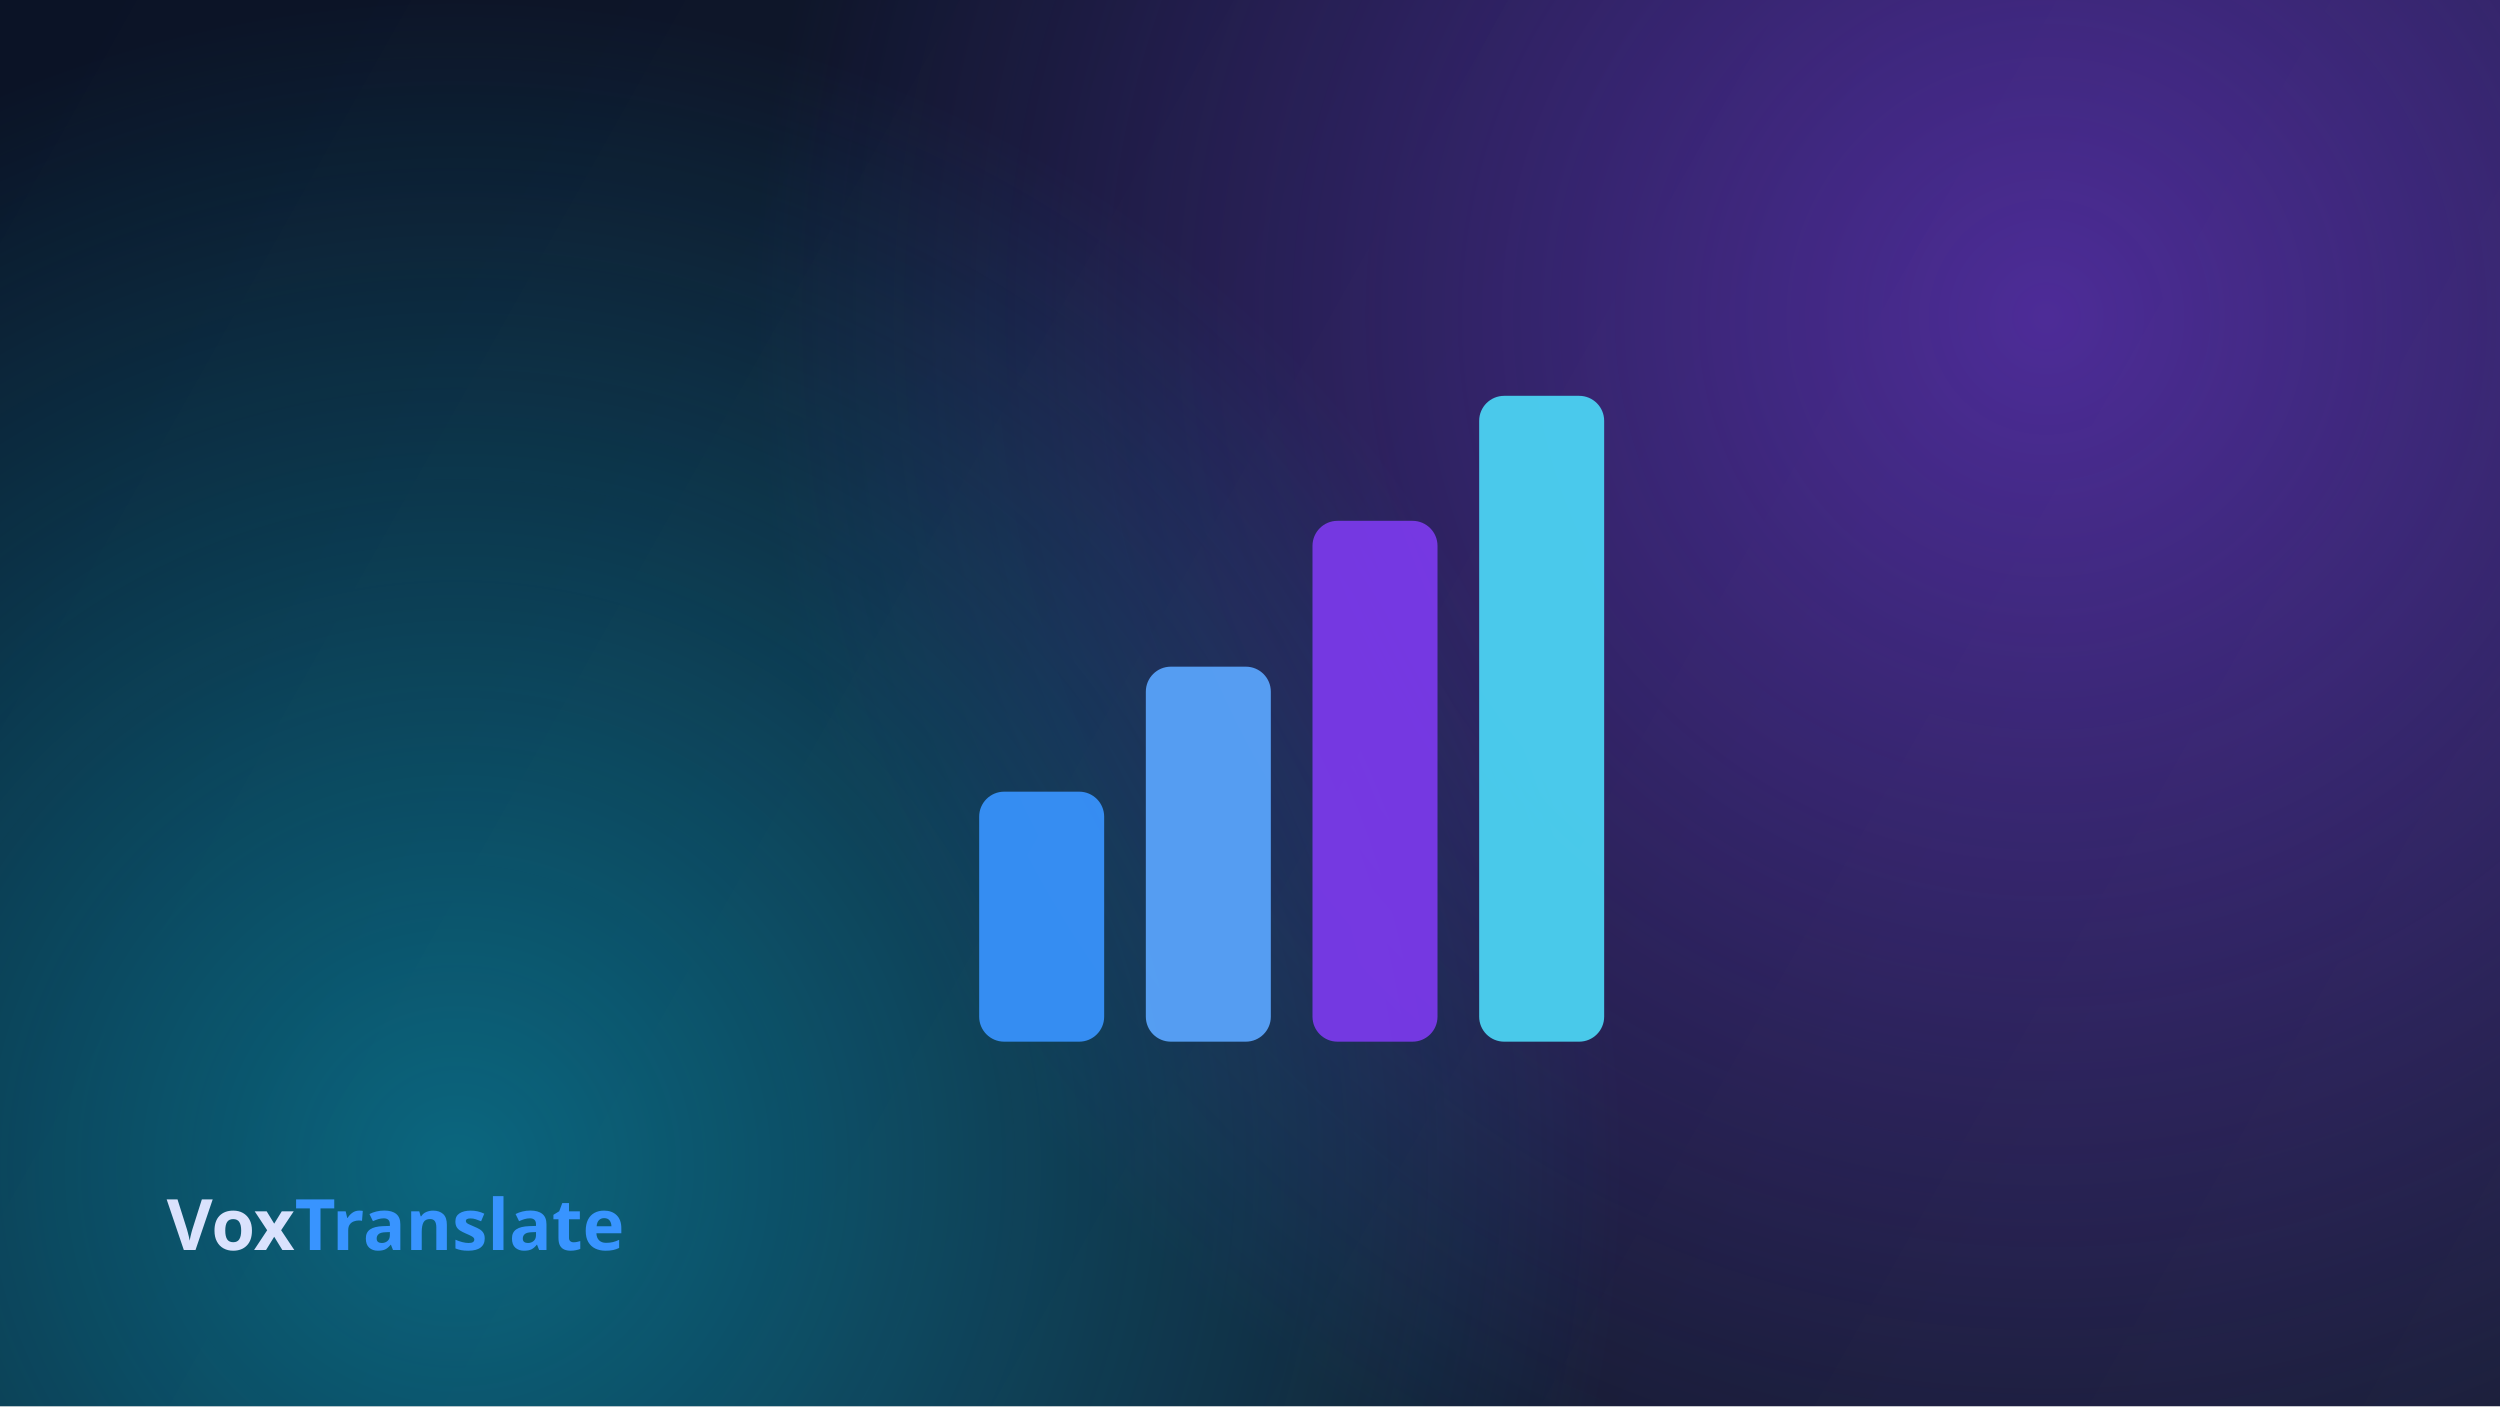
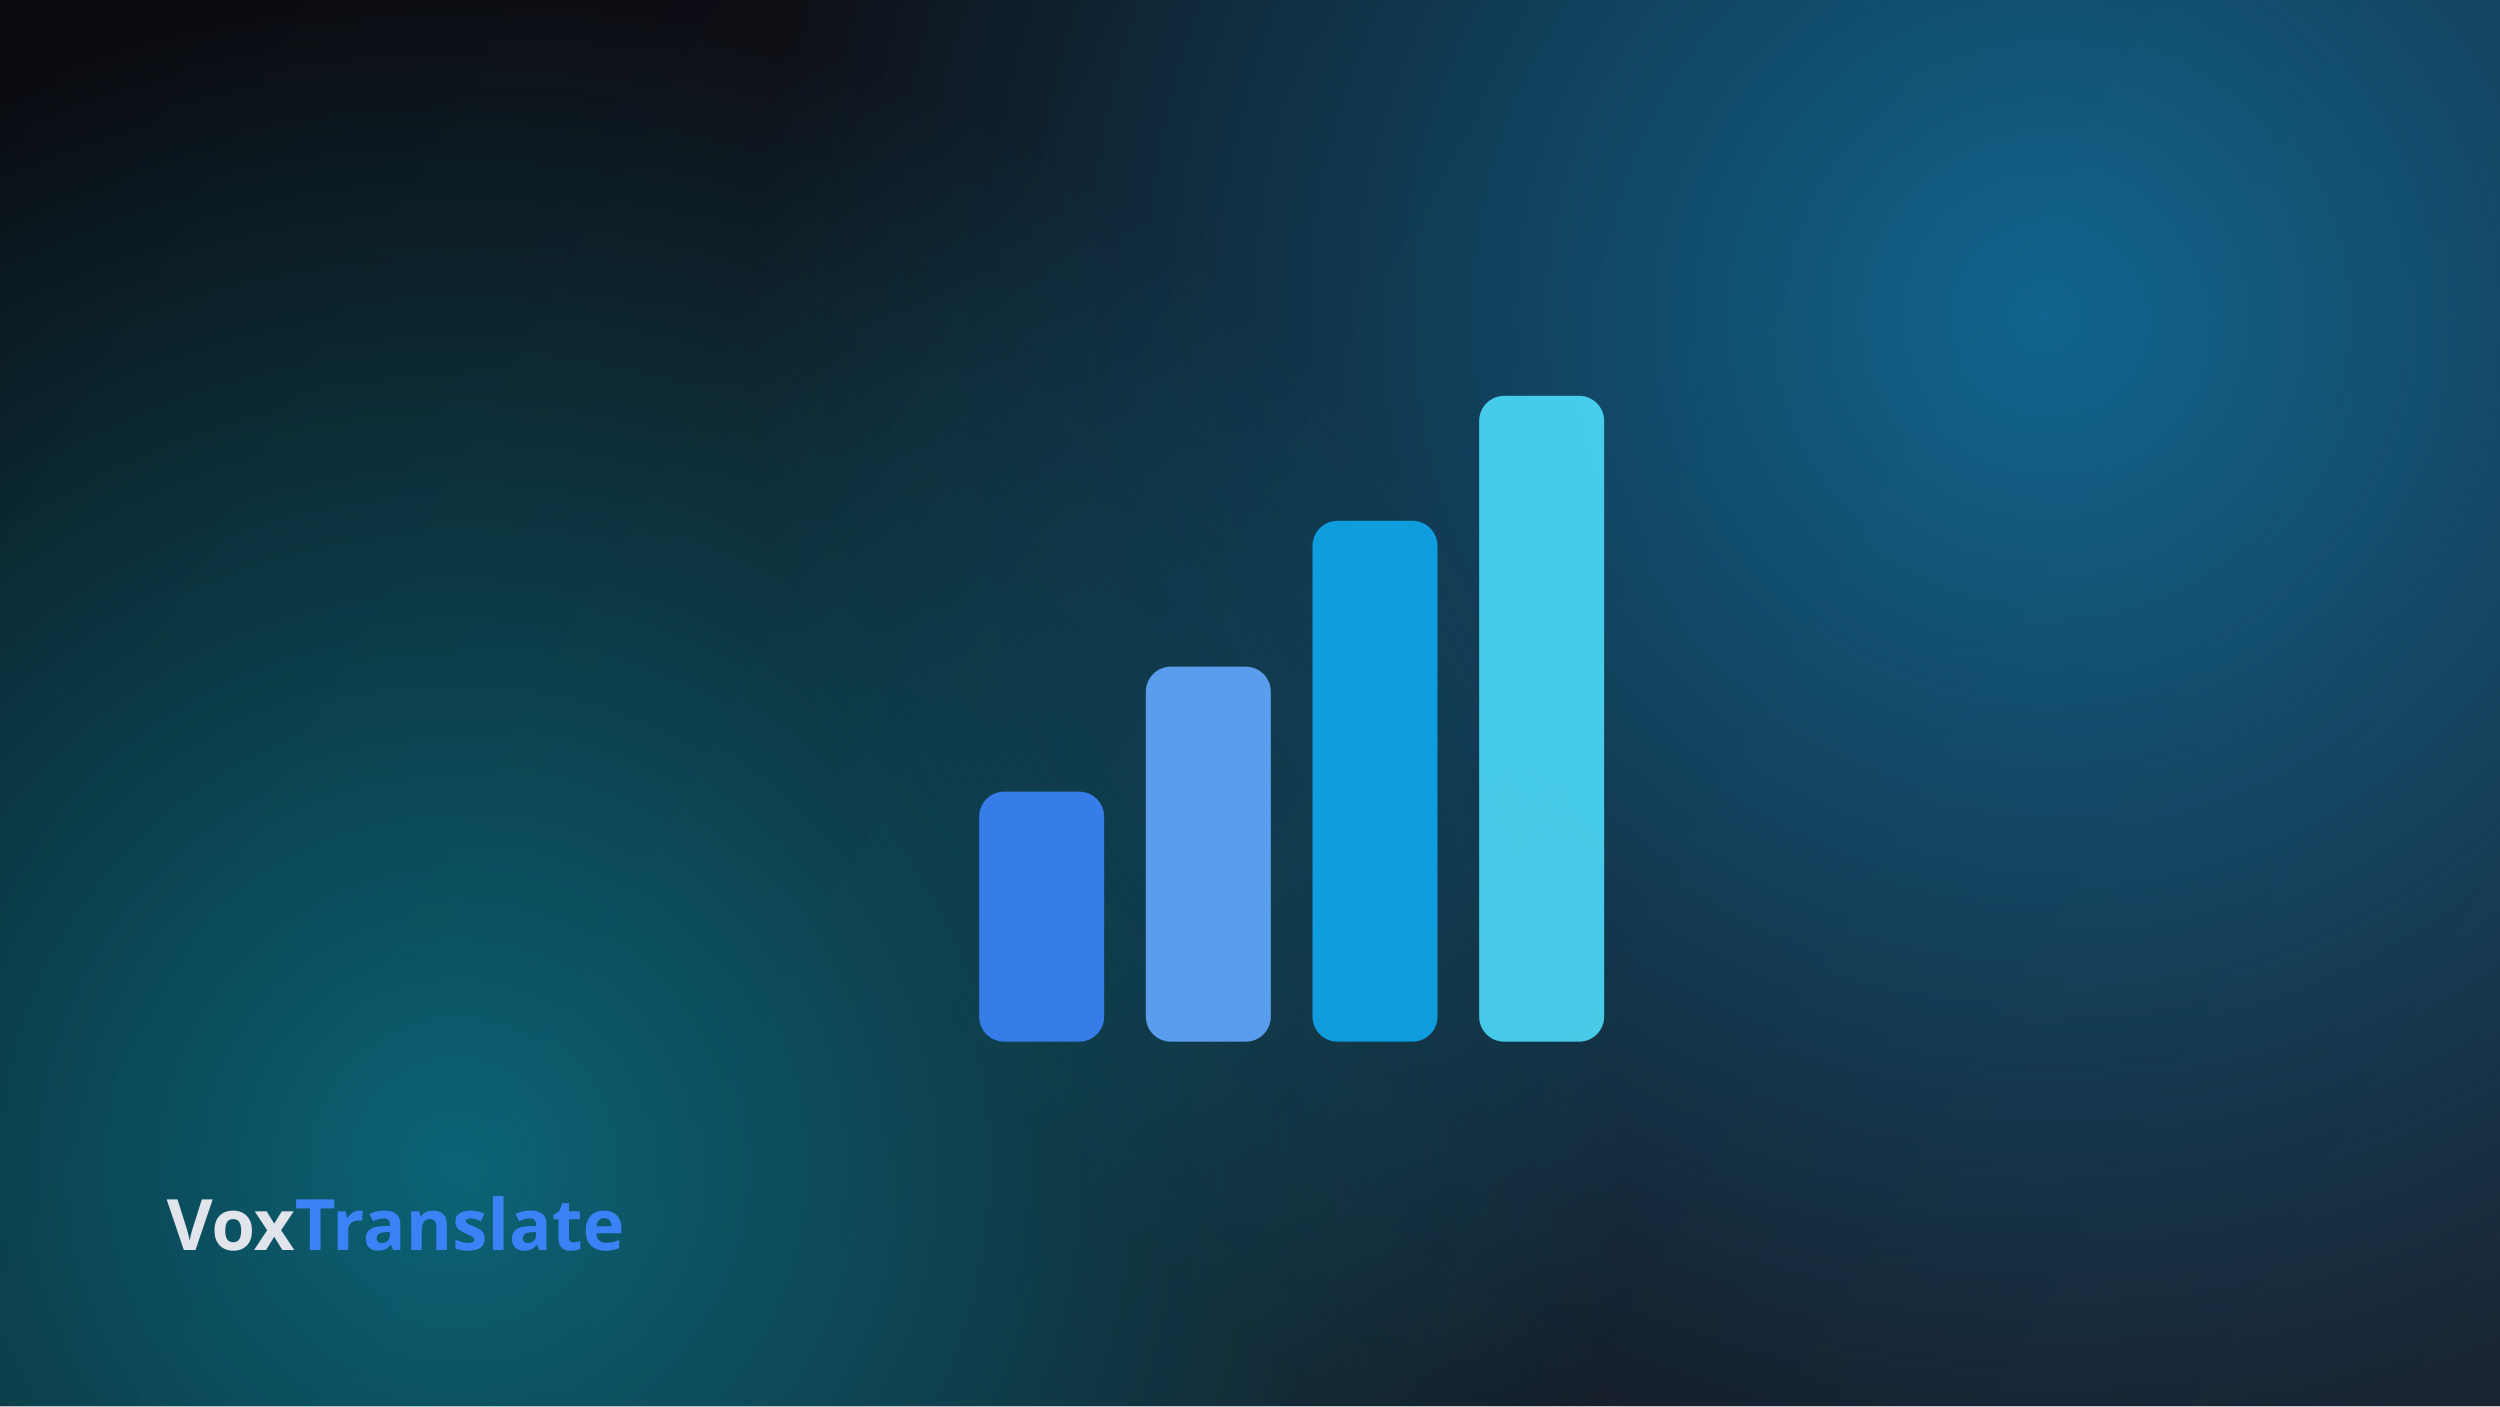
<svg xmlns="http://www.w3.org/2000/svg" width="1200" height="675" viewBox="0 0 1200 675" fill="none" role="img" aria-label="VoxTranslate">
  <defs>
    <linearGradient id="bg" x1="0" y1="0" x2="1200" y2="675" gradientUnits="userSpaceOnUse">
-       <stop stop-color="#0b1326" />
-       <stop offset="1" stop-color="#171f33" />
+       <stop stop-color="#0a0b10" />
+       <stop offset="1" stop-color="#1a1b26" />
    </linearGradient>
    <radialGradient id="glow1" cx="0" cy="0" r="1" gradientUnits="userSpaceOnUse" gradientTransform="translate(980 150) rotate(150) scale(620)">
-       <stop stop-color="#7c3aed" stop-opacity="0.55" />
-       <stop offset="1" stop-color="#7c3aed" stop-opacity="0" />
+       <stop stop-color="#0ea5e9" stop-opacity="0.55" />
+       <stop offset="1" stop-color="#0ea5e9" stop-opacity="0" />
    </radialGradient>
    <radialGradient id="glow2" cx="0" cy="0" r="1" gradientUnits="userSpaceOnUse" gradientTransform="translate(220 560) rotate(320) scale(560)">
      <stop stop-color="#06b6d4" stop-opacity="0.5" />
      <stop offset="1" stop-color="#06b6d4" stop-opacity="0" />
    </radialGradient>
  </defs>
  <rect width="1200" height="675" fill="url(#bg)" />
  <rect width="1200" height="675" fill="url(#glow1)" />
  <rect width="1200" height="675" fill="url(#glow2)" />
  <g opacity="0.92">
-     <rect x="470" y="380" width="60" height="120" rx="12" fill="#3894ff" />
-     <rect x="550" y="320" width="60" height="180" rx="12" fill="#5aa6ff" />
-     <rect x="630" y="250" width="60" height="250" rx="12" fill="#7c3aed" />
+     <rect x="470" y="380" width="60" height="120" rx="12" fill="#3b82f6" />
+     <rect x="550" y="320" width="60" height="180" rx="12" fill="#60a5fa" />
+     <rect x="630" y="250" width="60" height="250" rx="12" fill="#0ea5e9" />
    <rect x="710" y="190" width="60" height="310" rx="12" fill="#4cd7f6" />
  </g>
-   <g font-family="Sora, sans-serif" fill="#dae2fd">
-     <text x="80" y="600" font-size="34" font-weight="700">Vox<tspan fill="#3894ff">Translate</tspan>
+   <g font-family="Sora, sans-serif" fill="#e2e4ec">
+     <text x="80" y="600" font-size="34" font-weight="700">Vox<tspan fill="#3b82f6">Translate</tspan>
    </text>
  </g>
</svg>
